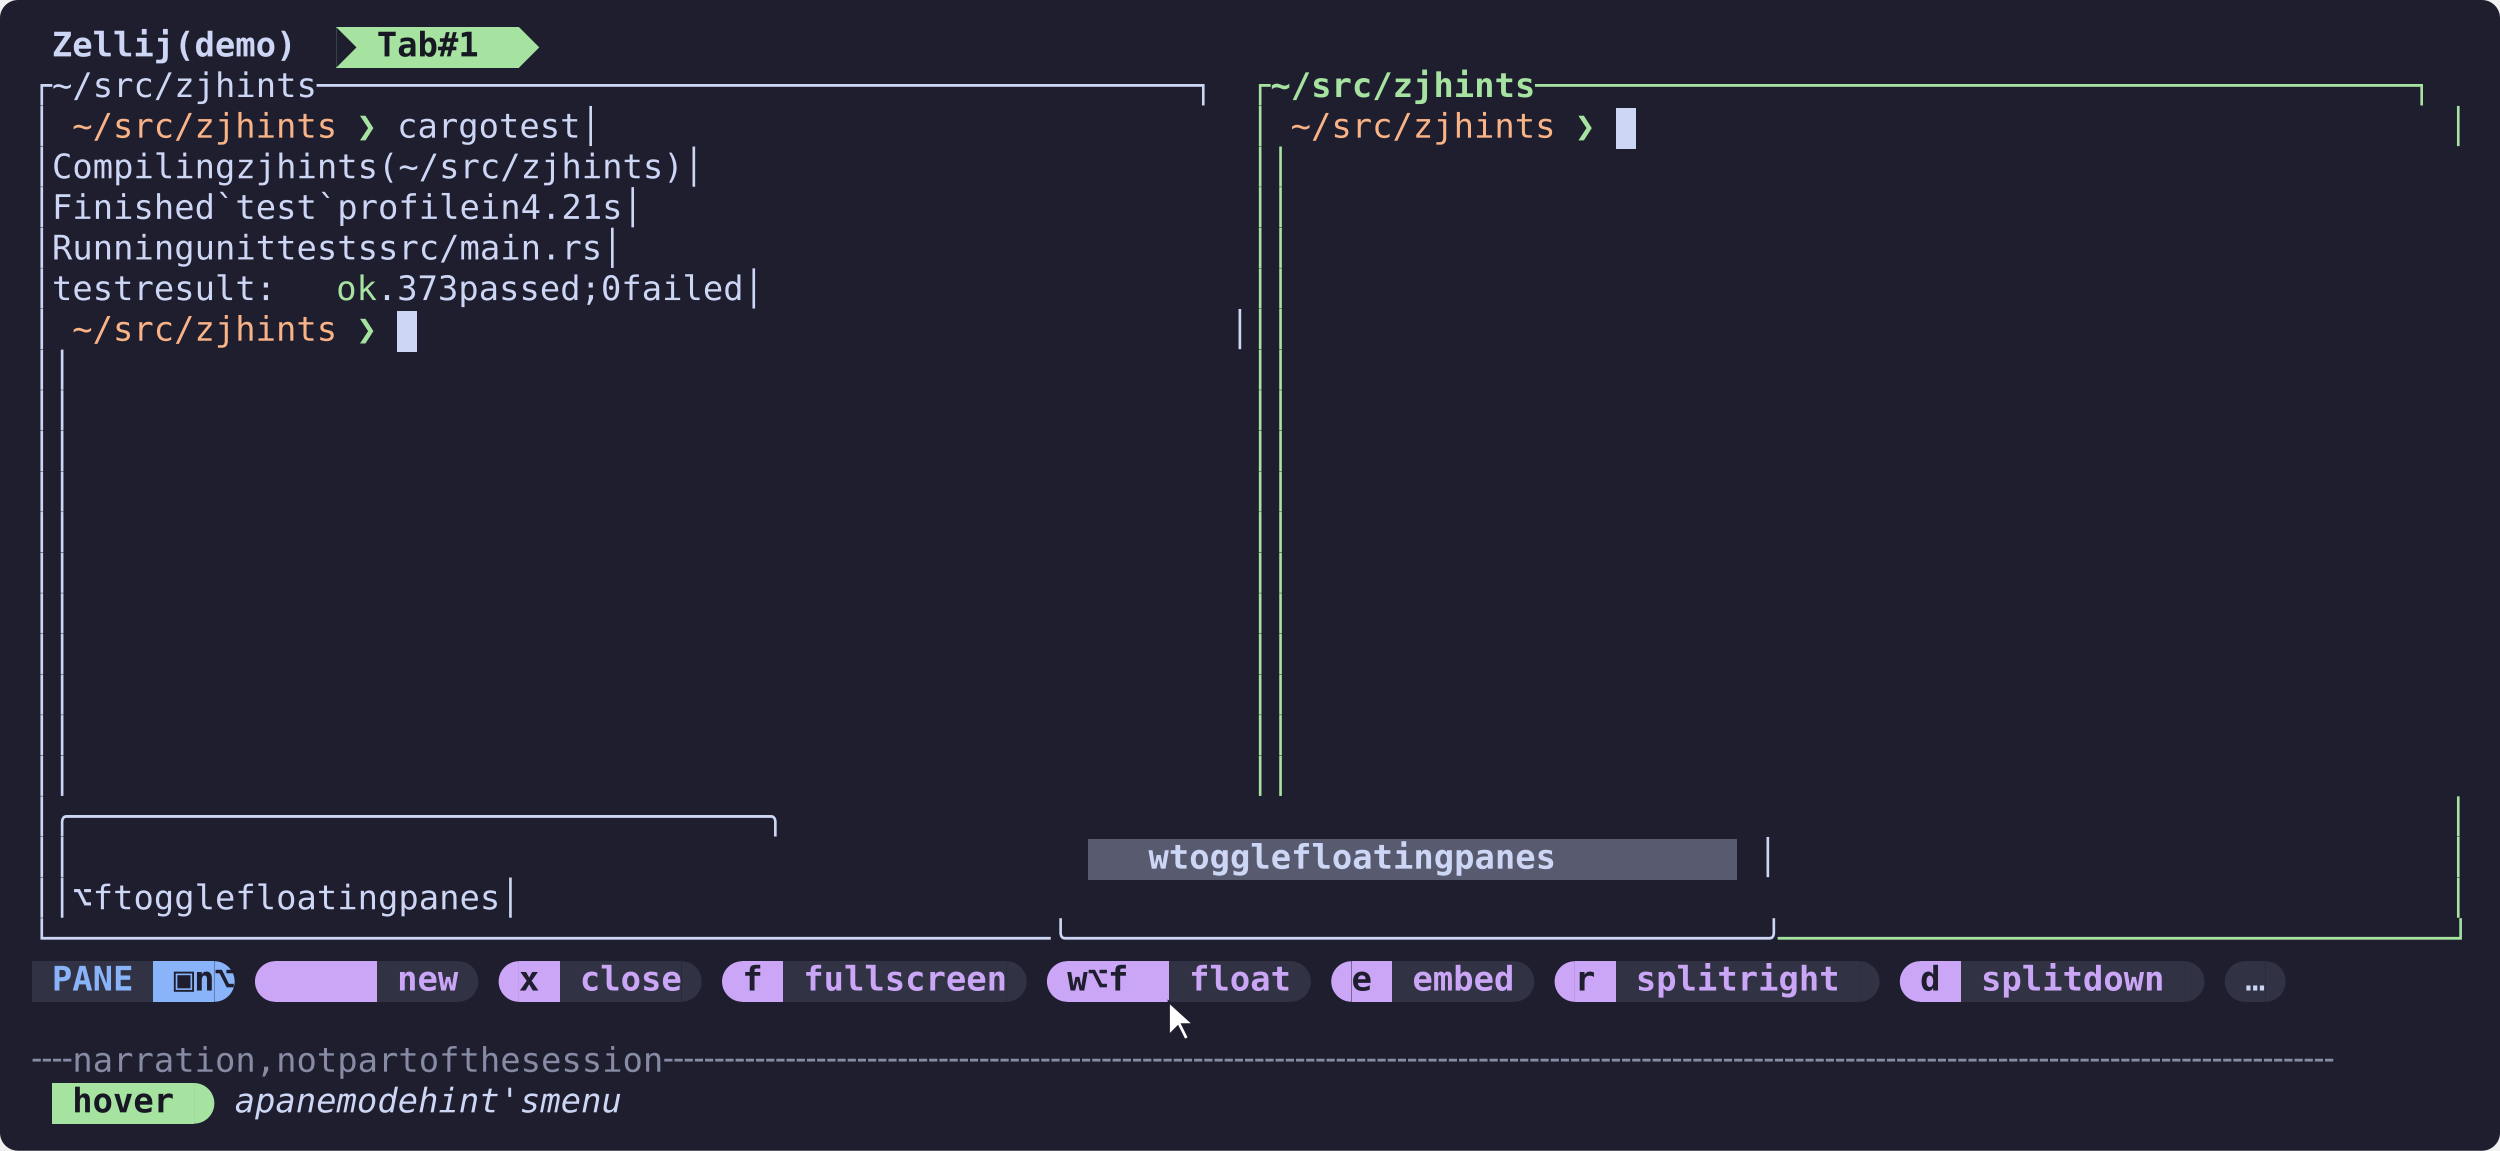
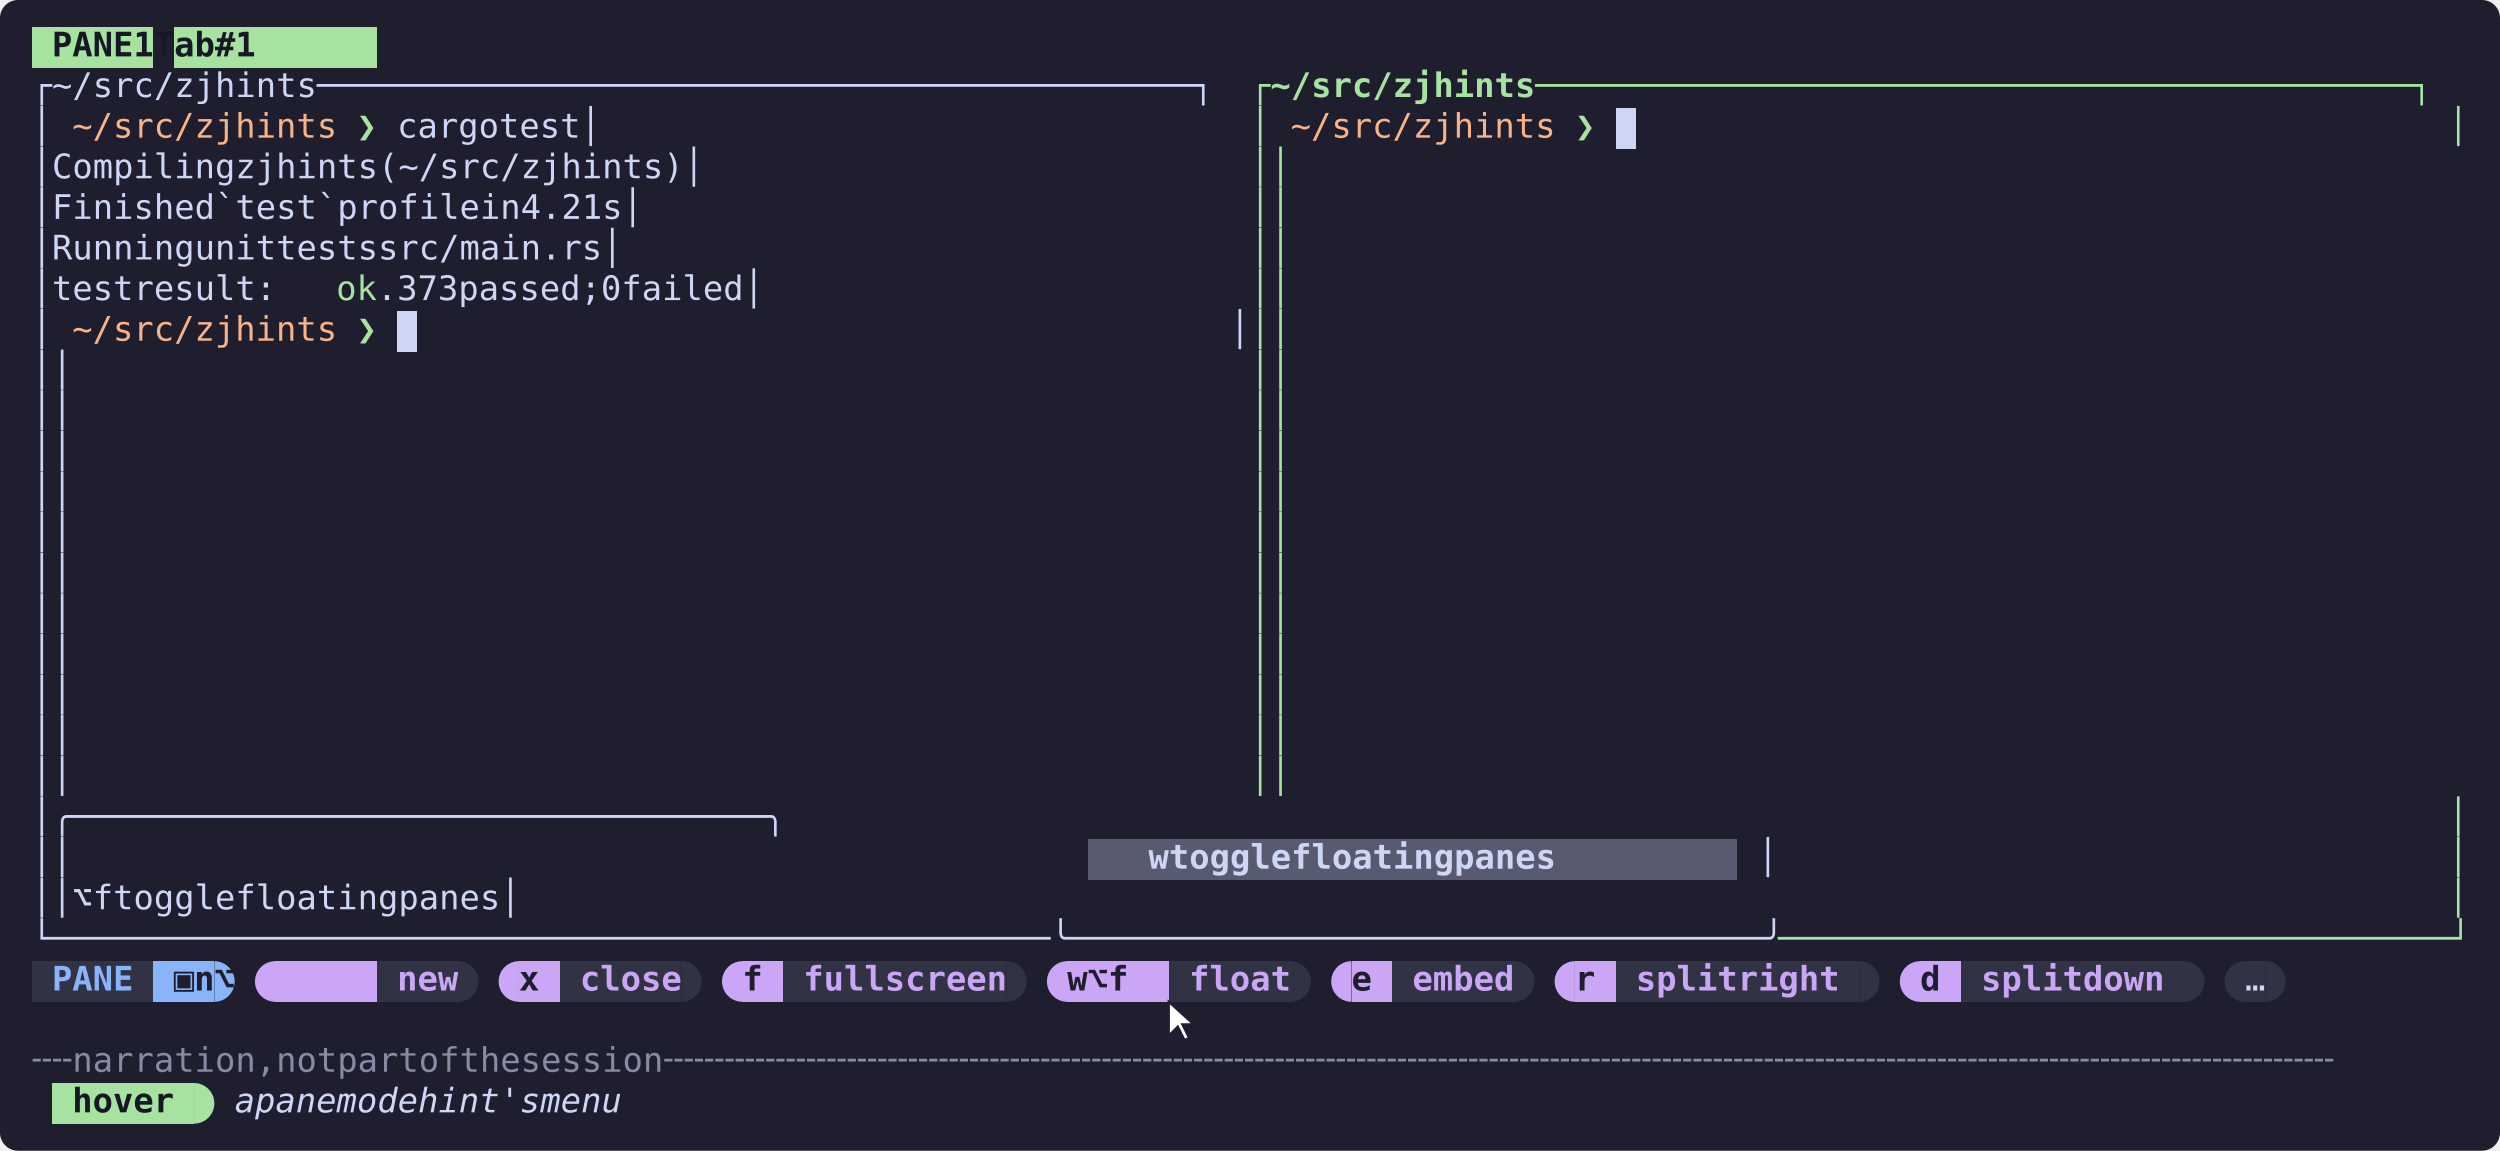
<svg xmlns="http://www.w3.org/2000/svg" width="1108" height="510" viewBox="0 0 1108 510" role="img">
  <rect width="1108" height="510" rx="8" fill="#1e1e2e" />
  <g transform="translate(14 12)">
    <style>
- @keyframes f0{0.000%{visibility:visible}}
- .f0{animation:f0 20800ms step-end infinite}
- @keyframes f1{0.000%{visibility:visible}73.076%{visibility:hidden}90.384%{visibility:visible}}
+ @keyframes f0{0.000%{visibility:visible}32.692%{visibility:hidden}90.384%{visibility:visible}}
+ .f0{visibility:hidden;animation:f0 20800ms step-end infinite}
+ @keyframes f1{0.000%{visibility:hidden}32.692%{visibility:visible}90.384%{visibility:hidden}}
.f1{animation:f1 20800ms step-end infinite}
- @keyframes f2{0.000%{visibility:hidden}73.076%{visibility:visible}90.384%{visibility:hidden}}
- .f2{visibility:hidden;animation:f2 20800ms step-end infinite}
- @keyframes f3{0.000%{visibility:visible}15.384%{visibility:hidden}32.692%{visibility:visible}73.076%{visibility:hidden}90.384%{visibility:visible}}
+ @keyframes f2{0.000%{visibility:visible}}
+ .f2{animation:f2 20800ms step-end infinite}
+ @keyframes f3{0.000%{visibility:visible}73.076%{visibility:hidden}90.384%{visibility:visible}}
.f3{animation:f3 20800ms step-end infinite}
- @keyframes f4{0.000%{visibility:hidden}15.384%{visibility:visible}32.692%{visibility:hidden}}
+ @keyframes f4{0.000%{visibility:hidden}73.076%{visibility:visible}90.384%{visibility:hidden}}
.f4{visibility:hidden;animation:f4 20800ms step-end infinite}
- @keyframes f5{0.000%{visibility:visible}15.384%{visibility:hidden}32.692%{visibility:visible}50.000%{visibility:hidden}67.307%{visibility:visible}73.076%{visibility:hidden}90.384%{visibility:visible}}
- .f5{visibility:hidden;animation:f5 20800ms step-end infinite}
- @keyframes f6{0.000%{visibility:hidden}50.000%{visibility:visible}67.307%{visibility:hidden}}
- .f6{animation:f6 20800ms step-end infinite}
- @keyframes f7{0.000%{visibility:visible}32.692%{visibility:hidden}90.384%{visibility:visible}}
+ @keyframes f5{0.000%{visibility:visible}15.384%{visibility:hidden}32.692%{visibility:visible}73.076%{visibility:hidden}90.384%{visibility:visible}}
+ .f5{animation:f5 20800ms step-end infinite}
+ @keyframes f6{0.000%{visibility:hidden}15.384%{visibility:visible}32.692%{visibility:hidden}}
+ .f6{visibility:hidden;animation:f6 20800ms step-end infinite}
+ @keyframes f7{0.000%{visibility:visible}15.384%{visibility:hidden}32.692%{visibility:visible}50.000%{visibility:hidden}67.307%{visibility:visible}73.076%{visibility:hidden}90.384%{visibility:visible}}
.f7{visibility:hidden;animation:f7 20800ms step-end infinite}
- @keyframes f8{0.000%{visibility:hidden}32.692%{visibility:visible}90.384%{visibility:hidden}}
+ @keyframes f8{0.000%{visibility:hidden}50.000%{visibility:visible}67.307%{visibility:hidden}}
.f8{animation:f8 20800ms step-end infinite}
@keyframes f9{0.000%{visibility:visible}9.615%{visibility:hidden}}
.f9{visibility:hidden;animation:f9 20800ms step-end infinite}
@keyframes f10{0.000%{visibility:hidden}9.615%{visibility:visible}10.576%{visibility:hidden}}
.f10{visibility:hidden;animation:f10 20800ms step-end infinite}
@keyframes f11{0.000%{visibility:hidden}10.576%{visibility:visible}11.538%{visibility:hidden}}
.f11{visibility:hidden;animation:f11 20800ms step-end infinite}
@keyframes f12{0.000%{visibility:hidden}11.538%{visibility:visible}12.500%{visibility:hidden}}
.f12{visibility:hidden;animation:f12 20800ms step-end infinite}
@keyframes f13{0.000%{visibility:hidden}12.500%{visibility:visible}44.230%{visibility:hidden}}
.f13{visibility:hidden;animation:f13 20800ms step-end infinite}
@keyframes f14{0.000%{visibility:hidden}44.230%{visibility:visible}45.192%{visibility:hidden}}
.f14{visibility:hidden;animation:f14 20800ms step-end infinite}
@keyframes f15{0.000%{visibility:hidden}45.192%{visibility:visible}46.153%{visibility:hidden}}
.f15{visibility:hidden;animation:f15 20800ms step-end infinite}
@keyframes f16{0.000%{visibility:hidden}46.153%{visibility:visible}47.115%{visibility:hidden}67.307%{visibility:visible}68.269%{visibility:hidden}}
.f16{visibility:hidden;animation:f16 20800ms step-end infinite}
@keyframes f17{0.000%{visibility:hidden}47.115%{visibility:visible}67.307%{visibility:hidden}}
.f17{animation:f17 20800ms step-end infinite}
@keyframes f18{0.000%{visibility:hidden}68.269%{visibility:visible}69.230%{visibility:hidden}}
.f18{visibility:hidden;animation:f18 20800ms step-end infinite}
@keyframes f19{0.000%{visibility:hidden}69.230%{visibility:visible}70.192%{visibility:hidden}}
.f19{visibility:hidden;animation:f19 20800ms step-end infinite}
@keyframes f20{0.000%{visibility:hidden}70.192%{visibility:visible}90.384%{visibility:hidden}}
.f20{visibility:hidden;animation:f20 20800ms step-end infinite}
@keyframes f21{0.000%{visibility:hidden}9.615%{visibility:visible}15.384%{visibility:hidden}}
.f21{visibility:hidden;animation:f21 20800ms step-end infinite}
@keyframes f22{0.000%{visibility:hidden}32.692%{visibility:visible}44.230%{visibility:hidden}}
.f22{visibility:hidden;animation:f22 20800ms step-end infinite}
@keyframes f23{0.000%{visibility:hidden}44.230%{visibility:visible}50.000%{visibility:hidden}}
.f23{visibility:hidden;animation:f23 20800ms step-end infinite}
@keyframes f24{0.000%{visibility:hidden}67.307%{visibility:visible}73.076%{visibility:hidden}}
.f24{visibility:hidden;animation:f24 20800ms step-end infinite}
@keyframes f25{0.000%{visibility:hidden}90.384%{visibility:visible}}
.f25{visibility:hidden;animation:f25 20800ms step-end infinite}
@media (prefers-reduced-motion:reduce){g[class]{animation:none}}
</style>
    <g shape-rendering="crispEdges">
      <g class="f0">
-         <rect x="135" y="0" width="81" height="18" fill="#a6e3a1" />
+         <rect x="0" y="0" width="72" height="18" fill="#a6e3a1" />
+         <rect x="81" y="0" width="90" height="18" fill="#a6e3a1" />
+       </g>
+       <g class="f1">
+         <rect x="0" y="0" width="54" height="18" fill="#a6e3a1" />
+         <rect x="63" y="0" width="90" height="18" fill="#a6e3a1" />
+       </g>
+       <g class="f2">
+         <rect x="702" y="36" width="9" height="18" fill="#cdd6f4" />
+       </g>
+       <g class="f2">
+         <rect x="162" y="126" width="9" height="18" fill="#cdd6f4" />
+       </g>
+       <g class="f4">
+         <rect x="702" y="180" width="360" height="18" fill="#585b70" />
+       </g>
+       <g class="f6">
+         <rect x="747" y="324" width="315" height="18" fill="#585b70" />
+       </g>
+       <g class="f8">
+         <rect x="468" y="360" width="288" height="18" fill="#585b70" />
      </g>
      <g class="f0">
-         <rect x="702" y="36" width="9" height="18" fill="#cdd6f4" />
-       </g>
-       <g class="f0">
-         <rect x="162" y="126" width="9" height="18" fill="#cdd6f4" />
-       </g>
-       <g class="f2">
-         <rect x="702" y="180" width="360" height="18" fill="#585b70" />
-       </g>
-       <g class="f4">
-         <rect x="747" y="324" width="315" height="18" fill="#585b70" />
-       </g>
-       <g class="f6">
-         <rect x="468" y="360" width="288" height="18" fill="#585b70" />
-       </g>
-       <g class="f7">
        <rect x="0" y="414" width="72" height="18" fill="#313244" />
        <rect x="72" y="414" width="27" height="18" fill="#a6e3a1" />
        <rect x="126" y="414" width="27" height="18" fill="#cba6f7" />
        <rect x="153" y="414" width="45" height="18" fill="#313244" />
        <rect x="225" y="414" width="27" height="18" fill="#cba6f7" />
        <rect x="252" y="414" width="36" height="18" fill="#313244" />
        <rect x="315" y="414" width="27" height="18" fill="#cba6f7" />
        <rect x="342" y="414" width="63" height="18" fill="#313244" />
        <rect x="432" y="414" width="27" height="18" fill="#cba6f7" />
        <rect x="459" y="414" width="45" height="18" fill="#313244" />
        <rect x="531" y="414" width="27" height="18" fill="#cba6f7" />
        <rect x="558" y="414" width="63" height="18" fill="#313244" />
        <rect x="648" y="414" width="27" height="18" fill="#cba6f7" />
        <rect x="675" y="414" width="72" height="18" fill="#313244" />
        <rect x="774" y="414" width="27" height="18" fill="#cba6f7" />
        <rect x="801" y="414" width="45" height="18" fill="#313244" />
        <rect x="873" y="414" width="90" height="18" fill="#cba6f7" />
        <rect x="963" y="414" width="54" height="18" fill="#313244" />
        <rect x="1044" y="414" width="9" height="18" fill="#313244" />
      </g>
-       <g class="f8">
+       <g class="f1">
        <rect x="0" y="414" width="54" height="18" fill="#313244" />
        <rect x="54" y="414" width="27" height="18" fill="#89b4fa" />
        <rect x="108" y="414" width="45" height="18" fill="#cba6f7" />
        <rect x="153" y="414" width="36" height="18" fill="#313244" />
        <rect x="216" y="414" width="18" height="18" fill="#cba6f7" />
        <rect x="234" y="414" width="54" height="18" fill="#313244" />
        <rect x="315" y="414" width="18" height="18" fill="#cba6f7" />
        <rect x="333" y="414" width="99" height="18" fill="#313244" />
        <rect x="459" y="414" width="45" height="18" fill="#cba6f7" />
        <rect x="504" y="414" width="54" height="18" fill="#313244" />
        <rect x="585" y="414" width="18" height="18" fill="#cba6f7" />
        <rect x="603" y="414" width="54" height="18" fill="#313244" />
        <rect x="684" y="414" width="18" height="18" fill="#cba6f7" />
        <rect x="702" y="414" width="108" height="18" fill="#313244" />
        <rect x="837" y="414" width="18" height="18" fill="#cba6f7" />
        <rect x="855" y="414" width="99" height="18" fill="#313244" />
        <rect x="981" y="414" width="9" height="18" fill="#313244" />
      </g>
-       <g class="f4">
+       <g class="f6">
        <rect x="9" y="468" width="63" height="18" fill="#a6e3a1" />
      </g>
      <g class="f22">
        <rect x="9" y="468" width="72" height="18" fill="#a6e3a1" />
      </g>
-       <g class="f6">
+       <g class="f8">
        <rect x="9" y="468" width="63" height="18" fill="#a6e3a1" />
      </g>
-       <g class="f2">
+       <g class="f4">
        <rect x="9" y="468" width="63" height="18" fill="#a6e3a1" />
      </g>
      <g class="f25">
        <rect x="9" y="468" width="45" height="18" fill="#a6e3a1" />
      </g>
    </g>
    <g font-family="ui-monospace, SFMono-Regular, Menlo, Consolas, 'DejaVu Sans Mono', monospace" font-size="15" xml:space="preserve">
      <g class="f0">
-         <path d="M135 0L144 9L135 18Z" fill="#1e1e2e" />
-         <path d="M216 0L225 9L216 18Z" fill="#a6e3a1" />
        <text y="13">
-           <tspan x="9 18 27 36 45 54 72 81 90 99 108 117" fill="#cdd6f4" font-weight="bold">Zellij(demo)</tspan>
-           <tspan x="153 162 171 189 198" fill="#181825" font-weight="bold">Tab#1</tspan>
-         </text>
-       </g>
-       <g class="f0">
+           <tspan x="9 18 27 36 45 54 90 108 117 126 144 153" fill="#181825" font-weight="bold">NORMAL1Tab#1</tspan>
+         </text>
+       </g>
+       <g class="f1">
+         <text y="13">
+           <tspan x="9 18 27 36 72 90 99 108 126 135" fill="#181825" font-weight="bold">PANE1Tab#1</tspan>
+         </text>
+       </g>
+       <g class="f2">
        <text y="31">
          <tspan x="0 18 27 36 45 54 63 72 81 90 99 108 117 126 144 153 162 171 180 189 198 207 216 225 234 243 252 261 270 279 288 297 306 315 324 333 342 351 360 369 378 387 396 405 414 423 432 441 450 459 468 477 486 495 504 513 522 531" fill="#cdd6f4">┌~/src/zjhints───────────────────────────────────────────┐</tspan>
          <tspan x="540 558 567 576 585 594 603 612 621 630 639 648 657 666 684 693 702 711 720 729 738 747 756 765 774 783 792 801 810 819 828 837 846 855 864 873 882 891 900 909 918 927 936 945 954 963 972 981 990 999 1008 1017 1026 1035 1044 1053 1062 1071" fill="#a6e3a1" font-weight="bold">┌~/src/zjhints───────────────────────────────────────────┐</tspan>
        </text>
      </g>
-       <g class="f0">
+       <g class="f2">
        <text y="49">
          <tspan x="0" fill="#cdd6f4">│</tspan>
          <tspan x="18 27 36 45 54 63 72 81 90 99 108 117 126" fill="#fab387">~/src/zjhints</tspan>
          <tspan x="144" fill="#a6e3a1">❯</tspan>
          <tspan x="162 171 180 189 198 216 225 234 243 531" fill="#cdd6f4">cargotest│</tspan>
          <tspan x="540" fill="#a6e3a1" font-weight="bold">│</tspan>
          <tspan x="558 567 576 585 594 603 612 621 630 639 648 657 666" fill="#fab387">~/src/zjhints</tspan>
          <tspan x="684" fill="#a6e3a1">❯</tspan>
          <tspan x="1071" fill="#a6e3a1" font-weight="bold">│</tspan>
        </text>
      </g>
-       <g class="f0">
+       <g class="f2">
        <text y="67">
          <tspan x="0 45 54 63 72 81 90 99 108 117 135 144 153 162 171 180 189 207 216 225 234 243 252 261 270 279 288 297 306 315 324 333 531" fill="#cdd6f4">│Compilingzjhints(~/src/zjhints)│</tspan>
          <tspan x="540 1071" fill="#a6e3a1" font-weight="bold">││</tspan>
        </text>
      </g>
-       <g class="f0">
+       <g class="f2">
        <text y="85">
          <tspan x="0 54 63 72 81 90 99 108 117 135 144 153 162 171 180 198 207 216 225 234 243 252 270 279 297 306 315 324 333 531" fill="#cdd6f4">│Finished`test`profilein4.21s│</tspan>
          <tspan x="540 1071" fill="#a6e3a1" font-weight="bold">││</tspan>
        </text>
      </g>
-       <g class="f0">
+       <g class="f2">
        <text y="103">
          <tspan x="0 63 72 81 90 99 108 117 135 144 153 162 171 180 189 198 207 225 234 243 252 261 270 279 288 297 306 315 531" fill="#cdd6f4">│Runningunittestssrc/main.rs│</tspan>
          <tspan x="540 1071" fill="#a6e3a1" font-weight="bold">││</tspan>
        </text>
      </g>
-       <g class="f0">
+       <g class="f2">
        <text y="121">
          <tspan x="0 18 27 36 45 63 72 81 90 99 108 117" fill="#cdd6f4">│testresult:</tspan>
          <tspan x="135 144" fill="#a6e3a1">ok</tspan>
          <tspan x="153 171 180 189 207 216 225 234 243 252 261 279 297 306 315 324 333 342 531" fill="#cdd6f4">.373passed;0failed│</tspan>
          <tspan x="540 1071" fill="#a6e3a1" font-weight="bold">││</tspan>
        </text>
      </g>
-       <g class="f0">
+       <g class="f2">
        <text y="139">
          <tspan x="0" fill="#cdd6f4">│</tspan>
          <tspan x="18 27 36 45 54 63 72 81 90 99 108 117 126" fill="#fab387">~/src/zjhints</tspan>
          <tspan x="144" fill="#a6e3a1">❯</tspan>
          <tspan x="531" fill="#cdd6f4">│</tspan>
          <tspan x="540 1071" fill="#a6e3a1" font-weight="bold">││</tspan>
        </text>
      </g>
-       <g class="f0">
+       <g class="f2">
        <text y="157">
          <tspan x="0 531" fill="#cdd6f4">││</tspan>
          <tspan x="540 1071" fill="#a6e3a1" font-weight="bold">││</tspan>
        </text>
      </g>
-       <g class="f1">
+       <g class="f3">
        <text y="175">
          <tspan x="0 531" fill="#cdd6f4">││</tspan>
          <tspan x="540 1071" fill="#a6e3a1" font-weight="bold">││</tspan>
        </text>
      </g>
-       <g class="f2">
+       <g class="f4">
        <text y="175">
          <tspan x="0 531" fill="#cdd6f4">││</tspan>
          <tspan x="540" fill="#a6e3a1" font-weight="bold">│</tspan>
          <tspan x="684 693 702 711 720 729 738 747 756 765 774 783 792 801 810 819 828 837 846 855 864 873 882 891 900 909 918 927 936 945 954 963 972 981 990 999 1008 1017 1026 1035 1044 1053 1062 1071" fill="#cdd6f4">╭──────────────────────────────────────────╮</tspan>
        </text>
      </g>
-       <g class="f1">
+       <g class="f3">
        <text y="193">
          <tspan x="0 531" fill="#cdd6f4">││</tspan>
          <tspan x="540 1071" fill="#a6e3a1" font-weight="bold">││</tspan>
        </text>
      </g>
-       <g class="f2">
+       <g class="f4">
        <text y="193">
          <tspan x="0 531" fill="#cdd6f4">││</tspan>
          <tspan x="540" fill="#a6e3a1" font-weight="bold">│</tspan>
          <tspan x="684" fill="#cdd6f4">│</tspan>
          <tspan x="729 756 765 774 783 792 801" fill="#cdd6f4" font-weight="bold">crename</tspan>
          <tspan x="1071" fill="#cdd6f4">│</tspan>
        </text>
      </g>
-       <g class="f1">
+       <g class="f3">
        <text y="211">
          <tspan x="0 531" fill="#cdd6f4">││</tspan>
          <tspan x="540 1071" fill="#a6e3a1" font-weight="bold">││</tspan>
        </text>
      </g>
-       <g class="f2">
+       <g class="f4">
        <text y="211">
          <tspan x="0 531" fill="#cdd6f4">││</tspan>
          <tspan x="540" fill="#a6e3a1" font-weight="bold">│</tspan>
          <tspan x="684 729 738 747 756 765 774 783 792 810 819 828 837 846 873 882 891 900 909 1071" fill="#cdd6f4">│h←j↓k↑l→⌥j↓k↑focus│</tspan>
        </text>
      </g>
-       <g class="f1">
+       <g class="f3">
        <text y="229">
          <tspan x="0 531" fill="#cdd6f4">││</tspan>
          <tspan x="540 1071" fill="#a6e3a1" font-weight="bold">││</tspan>
        </text>
      </g>
-       <g class="f2">
+       <g class="f4">
        <text y="229">
          <tspan x="0 531" fill="#cdd6f4">││</tspan>
          <tspan x="540" fill="#a6e3a1" font-weight="bold">│</tspan>
          <tspan x="684 729 738 756 765 792 801 810 819 828 837 1071" fill="#cdd6f4">│⎋⏎^pnormal│</tspan>
        </text>
      </g>
-       <g class="f1">
+       <g class="f3">
        <text y="247">
          <tspan x="0 531" fill="#cdd6f4">││</tspan>
          <tspan x="540 1071" fill="#a6e3a1" font-weight="bold">││</tspan>
        </text>
      </g>
-       <g class="f2">
+       <g class="f4">
        <text y="247">
          <tspan x="0 531" fill="#cdd6f4">││</tspan>
          <tspan x="540" fill="#a6e3a1" font-weight="bold">│</tspan>
          <tspan x="684 729 756 765 774 783 792 810 819 828 837 855 864 873 882 1071" fill="#cdd6f4">│;focuslastpane│</tspan>
        </text>
      </g>
-       <g class="f1">
+       <g class="f3">
        <text y="265">
          <tspan x="0 531" fill="#cdd6f4">││</tspan>
          <tspan x="540 1071" fill="#a6e3a1" font-weight="bold">││</tspan>
        </text>
      </g>
-       <g class="f2">
+       <g class="f4">
        <text y="265">
          <tspan x="0 531" fill="#cdd6f4">││</tspan>
          <tspan x="540" fill="#a6e3a1" font-weight="bold">│</tspan>
          <tspan x="684 729 756 765 774 783 792 801 810 819 1071" fill="#cdd6f4">│afloating│</tspan>
        </text>
      </g>
-       <g class="f1">
+       <g class="f3">
        <text y="283">
          <tspan x="0 531" fill="#cdd6f4">││</tspan>
          <tspan x="540 1071" fill="#a6e3a1" font-weight="bold">││</tspan>
        </text>
      </g>
-       <g class="f2">
+       <g class="f4">
        <text y="283">
          <tspan x="0 531" fill="#cdd6f4">││</tspan>
          <tspan x="540" fill="#a6e3a1" font-weight="bold">│</tspan>
          <tspan x="684 729 738 765 774 783 792 801 810 828 837 846 855 864 882 891 909 918 936 945 954 963 972 981 990 999 1008 1017 1071" fill="#cdd6f4">│⇧ftogglefocusnouifullscreen│</tspan>
        </text>
      </g>
-       <g class="f1">
+       <g class="f3">
        <text y="301">
          <tspan x="0 531" fill="#cdd6f4">││</tspan>
          <tspan x="540 1071" fill="#a6e3a1" font-weight="bold">││</tspan>
        </text>
      </g>
-       <g class="f2">
+       <g class="f4">
        <text y="301">
          <tspan x="0 531" fill="#cdd6f4">││</tspan>
          <tspan x="540" fill="#a6e3a1" font-weight="bold">│</tspan>
          <tspan x="684 729 756 765 774 783 792 801 819 828 837 846 864 873 882 891 900 909 1071" fill="#cdd6f4">│gignorepaneoutput│</tspan>
        </text>
      </g>
-       <g class="f3">
+       <g class="f5">
        <text y="319">
          <tspan x="0 531" fill="#cdd6f4">││</tspan>
          <tspan x="540 1071" fill="#a6e3a1" font-weight="bold">││</tspan>
        </text>
      </g>
-       <g class="f4">
+       <g class="f6">
        <text y="319">
          <tspan x="0 531" fill="#cdd6f4">││</tspan>
          <tspan x="540" fill="#a6e3a1" font-weight="bold">│</tspan>
          <tspan x="729 738 747 756 765 774 783 792 801 810 819 828 837 846 855 864 873 882 891 900 909 918 927 936 945 954 963 972 981 990 999 1008 1017 1026 1035 1044 1053 1062 1071" fill="#cdd6f4">╭─────────────────────────────────────╮</tspan>
        </text>
      </g>
-       <g class="f2">
+       <g class="f4">
        <text y="319">
          <tspan x="0 531" fill="#cdd6f4">││</tspan>
          <tspan x="540" fill="#a6e3a1" font-weight="bold">│</tspan>
          <tspan x="684 729 756 765 774 1071" fill="#cdd6f4">│ipin│</tspan>
        </text>
      </g>
-       <g class="f3">
+       <g class="f5">
        <text y="337">
          <tspan x="0 531" fill="#cdd6f4">││</tspan>
          <tspan x="540 1071" fill="#a6e3a1" font-weight="bold">││</tspan>
        </text>
      </g>
-       <g class="f4">
+       <g class="f6">
        <text y="337">
          <tspan x="0 531" fill="#cdd6f4">││</tspan>
          <tspan x="540" fill="#a6e3a1" font-weight="bold">│</tspan>
          <tspan x="729" fill="#cdd6f4">│</tspan>
          <tspan x="774 783 792 819 828 837 846 864 873 882 891 900 918 927 945 954 963 981 990 999 1008" fill="#cdd6f4" font-weight="bold">⌥h←movefocusortableft</tspan>
          <tspan x="1071" fill="#cdd6f4">│</tspan>
        </text>
      </g>
-       <g class="f2">
+       <g class="f4">
        <text y="337">
          <tspan x="0 531" fill="#cdd6f4">││</tspan>
          <tspan x="540" fill="#a6e3a1" font-weight="bold">│</tspan>
          <tspan x="684 729 756 765 774 783 792 801 819 828 837 846 855 1071" fill="#cdd6f4">│ptogglefocus│</tspan>
        </text>
      </g>
-       <g class="f5">
+       <g class="f7">
        <text y="355">
          <tspan x="0 531" fill="#cdd6f4">││</tspan>
          <tspan x="540 1071" fill="#a6e3a1" font-weight="bold">││</tspan>
        </text>
      </g>
-       <g class="f4">
+       <g class="f6">
        <text y="355">
          <tspan x="0 531" fill="#cdd6f4">││</tspan>
          <tspan x="540" fill="#a6e3a1" font-weight="bold">│</tspan>
          <tspan x="729 774 783 792 819 828 837 846 864 873 882 891 900 918 927 936 945 1071" fill="#cdd6f4">│⌥j↓movefocusdown│</tspan>
        </text>
      </g>
-       <g class="f6">
+       <g class="f8">
        <text y="355">
          <tspan x="0 450 459 468 477 486 495 504 513 522 531 540 549 558 567 576 585 594 603 612 621 630 639 648 657 666 675 684 693 702 711 720 729 738 747 756 765" fill="#cdd6f4">│╭──────────────────────────────────╮</tspan>
          <tspan x="1071" fill="#a6e3a1" font-weight="bold">│</tspan>
        </text>
      </g>
-       <g class="f2">
+       <g class="f4">
        <text y="355">
          <tspan x="0 531" fill="#cdd6f4">││</tspan>
          <tspan x="540" fill="#a6e3a1" font-weight="bold">│</tspan>
          <tspan x="684 729 756 765 774 783 792 801 810 1071" fill="#cdd6f4">│sstacked│</tspan>
        </text>
      </g>
-       <g class="f5">
+       <g class="f7">
        <text y="373">
          <tspan x="0 531" fill="#cdd6f4">││</tspan>
          <tspan x="540 1071" fill="#a6e3a1" font-weight="bold">││</tspan>
        </text>
      </g>
-       <g class="f4">
+       <g class="f6">
        <text y="373">
          <tspan x="0 531" fill="#cdd6f4">││</tspan>
          <tspan x="540" fill="#a6e3a1" font-weight="bold">│</tspan>
          <tspan x="729 774 783 792 819 828 837 846 864 873 882 891 900 918 927 1071" fill="#cdd6f4">│⌥k↑movefocusup│</tspan>
        </text>
      </g>
-       <g class="f6">
+       <g class="f8">
        <text y="373">
          <tspan x="0 450" fill="#cdd6f4">││</tspan>
          <tspan x="495 522 531 540 549 558 567 585 594 603 612 621 630 639 648 666 675 684 693 702" fill="#cdd6f4" font-weight="bold">wtogglefloatingpanes</tspan>
          <tspan x="765" fill="#cdd6f4">│</tspan>
          <tspan x="1071" fill="#a6e3a1" font-weight="bold">│</tspan>
        </text>
      </g>
-       <g class="f2">
+       <g class="f4">
        <text y="373">
          <tspan x="0 531" fill="#cdd6f4">││</tspan>
          <tspan x="540" fill="#a6e3a1" font-weight="bold">│</tspan>
          <tspan x="684 729 756 765 774 783 801 810 819 828 1071" fill="#cdd6f4">│umutepane│</tspan>
        </text>
      </g>
-       <g class="f5">
+       <g class="f7">
        <text y="391">
          <tspan x="0 531" fill="#cdd6f4">││</tspan>
          <tspan x="540 1071" fill="#a6e3a1" font-weight="bold">││</tspan>
        </text>
      </g>
-       <g class="f4">
+       <g class="f6">
        <text y="391">
          <tspan x="0 531" fill="#cdd6f4">││</tspan>
          <tspan x="540" fill="#a6e3a1" font-weight="bold">│</tspan>
          <tspan x="729 774 783 792 819 828 837 846 864 873 882 891 900 918 927 945 954 963 981 990 999 1008 1017 1071" fill="#cdd6f4">│⌥l→movefocusortabright│</tspan>
        </text>
      </g>
-       <g class="f6">
+       <g class="f8">
        <text y="391">
          <tspan x="0 450 495 504 531 540 549 558 567 576 594 603 612 621 630 639 648 657 675 684 693 702 711 765" fill="#cdd6f4">││⌥ftogglefloatingpanes│</tspan>
          <tspan x="1071" fill="#a6e3a1" font-weight="bold">│</tspan>
        </text>
      </g>
-       <g class="f2">
+       <g class="f4">
        <text y="391">
          <tspan x="0 531" fill="#cdd6f4">││</tspan>
          <tspan x="540" fill="#a6e3a1" font-weight="bold">│</tspan>
          <tspan x="684 729 756 765 774 783 792 810 819 828 837 1071" fill="#cdd6f4">│vwatchpane│</tspan>
        </text>
      </g>
-       <g class="f5">
+       <g class="f7">
        <text y="409">
          <tspan x="0 9 18 27 36 45 54 63 72 81 90 99 108 117 126 135 144 153 162 171 180 189 198 207 216 225 234 243 252 261 270 279 288 297 306 315 324 333 342 351 360 369 378 387 396 405 414 423 432 441 450 459 468 477 486 495 504 513 522 531" fill="#cdd6f4">└──────────────────────────────────────────────────────────┘</tspan>
          <tspan x="540 549 558 567 576 585 594 603 612 621 630 639 648 657 666 675 684 693 702 711 720 729 738 747 756 765 774 783 792 801 810 819 828 837 846 855 864 873 882 891 900 909 918 927 936 945 954 963 972 981 990 999 1008 1017 1026 1035 1044 1053 1062 1071" fill="#a6e3a1" font-weight="bold">└──────────────────────────────────────────────────────────┘</tspan>
        </text>
      </g>
-       <g class="f4">
+       <g class="f6">
        <text y="409">
          <tspan x="0 9 18 27 36 45 54 63 72 81 90 99 108 117 126 135 144 153 162 171 180 189 198 207 216 225 234 243 252 261 270 279 288 297 306 315 324 333 342 351 360 369 378 387 396 405 414 423 432 441 450 459 468 477 486 495 504 513 522 531" fill="#cdd6f4">└──────────────────────────────────────────────────────────┘</tspan>
          <tspan x="540 549 558 567 576 585 594 603 612 621 630 639 648 657 666 675 684 693 702 711 720" fill="#a6e3a1" font-weight="bold">└────────────────────</tspan>
          <tspan x="729 738 747 756 765 774 783 792 801 810 819 828 837 846 855 864 873 882 891 900 909 918 927 936 945 954 963 972 981 990 999 1008 1017 1026 1035 1044 1053 1062 1071" fill="#cdd6f4">╰─────────────────────────────────────╯</tspan>
        </text>
      </g>
-       <g class="f6">
+       <g class="f8">
        <text y="409">
          <tspan x="0 9 18 27 36 45 54 63 72 81 90 99 108 117 126 135 144 153 162 171 180 189 198 207 216 225 234 243 252 261 270 279 288 297 306 315 324 333 342 351 360 369 378 387 396 405 414 423 432 441 450 459 468 477 486 495 504 513 522 531 540 549 558 567 576 585 594 603 612 621 630 639 648 657 666 675 684 693 702 711 720 729 738 747 756 765" fill="#cdd6f4">└─────────────────────────────────────────────────╰──────────────────────────────────╯</tspan>
          <tspan x="774 783 792 801 810 819 828 837 846 855 864 873 882 891 900 909 918 927 936 945 954 963 972 981 990 999 1008 1017 1026 1035 1044 1053 1062 1071" fill="#a6e3a1" font-weight="bold">─────────────────────────────────┘</tspan>
        </text>
      </g>
-       <g class="f2">
+       <g class="f4">
        <text y="409">
          <tspan x="0 9 18 27 36 45 54 63 72 81 90 99 108 117 126 135 144 153 162 171 180 189 198 207 216 225 234 243 252 261 270 279 288 297 306 315 324 333 342 351 360 369 378 387 396 405 414 423 432 441 450 459 468 477 486 495 504 513 522 531" fill="#cdd6f4">└──────────────────────────────────────────────────────────┘</tspan>
          <tspan x="540 549 558 567 576 585 594 603 612 621 630 639 648 657 666 675" fill="#a6e3a1" font-weight="bold">└───────────────</tspan>
          <tspan x="684 693 702 711 720 729 738 747 756 765 774 783 792 801 810 819 828 837 846 855 864 873 882 891 900 909 918 927 936 945 954 963 972 981 990 999 1008 1017 1026 1035 1044 1053 1062 1071" fill="#cdd6f4">╰──────────────────────────────────────────╯</tspan>
        </text>
      </g>
-       <g class="f7">
+       <g class="f0">
        <path d="M99 414A9 9 0 0 1 99 432Z" fill="#a6e3a1" />
        <path d="M126 414A9 9 0 0 0 126 432Z" fill="#cba6f7" />
        <path d="M198 414A9 9 0 0 1 198 432Z" fill="#313244" />
        <path d="M225 414A9 9 0 0 0 225 432Z" fill="#cba6f7" />
        <path d="M288 414A9 9 0 0 1 288 432Z" fill="#313244" />
        <path d="M315 414A9 9 0 0 0 315 432Z" fill="#cba6f7" />
        <path d="M405 414A9 9 0 0 1 405 432Z" fill="#313244" />
        <path d="M432 414A9 9 0 0 0 432 432Z" fill="#cba6f7" />
        <path d="M504 414A9 9 0 0 1 504 432Z" fill="#313244" />
        <path d="M531 414A9 9 0 0 0 531 432Z" fill="#cba6f7" />
        <path d="M621 414A9 9 0 0 1 621 432Z" fill="#313244" />
        <path d="M648 414A9 9 0 0 0 648 432Z" fill="#cba6f7" />
        <path d="M747 414A9 9 0 0 1 747 432Z" fill="#313244" />
        <path d="M774 414A9 9 0 0 0 774 432Z" fill="#cba6f7" />
        <path d="M846 414A9 9 0 0 1 846 432Z" fill="#313244" />
        <path d="M873 414A9 9 0 0 0 873 432Z" fill="#cba6f7" />
        <path d="M1017 414A9 9 0 0 1 1017 432Z" fill="#313244" />
        <path d="M1044 414A9 9 0 0 0 1044 432Z" fill="#313244" />
        <path d="M1053 414A9 9 0 0 1 1053 432Z" fill="#313244" />
        <text y="427">
          <tspan x="9 18 27 36 45 54" fill="#a6e3a1" font-weight="bold">NORMAL</tspan>
          <tspan x="81 126 135" fill="#1e1e2e" font-weight="bold">⌨^p</tspan>
          <tspan x="162 171 180 189" fill="#cba6f7" font-weight="bold">pane</tspan>
          <tspan x="225 234" fill="#1e1e2e" font-weight="bold">^t</tspan>
          <tspan x="261 270 279" fill="#cba6f7" font-weight="bold">tab</tspan>
          <tspan x="315 324" fill="#1e1e2e" font-weight="bold">^n</tspan>
          <tspan x="351 360 369 378 387 396" fill="#cba6f7" font-weight="bold">resize</tspan>
          <tspan x="432 441" fill="#1e1e2e" font-weight="bold">^h</tspan>
          <tspan x="468 477 486 495" fill="#cba6f7" font-weight="bold">move</tspan>
          <tspan x="531 540" fill="#1e1e2e" font-weight="bold">^s</tspan>
          <tspan x="567 576 585 594 603 612" fill="#cba6f7" font-weight="bold">scroll</tspan>
          <tspan x="648 657" fill="#1e1e2e" font-weight="bold">^o</tspan>
          <tspan x="684 693 702 711 720 729 738" fill="#cba6f7" font-weight="bold">session</tspan>
          <tspan x="774 783" fill="#1e1e2e" font-weight="bold">^q</tspan>
          <tspan x="810 819 828 837" fill="#cba6f7" font-weight="bold">quit</tspan>
          <tspan x="873 882 891 900 909 918 927 936 945" fill="#1e1e2e" font-weight="bold">⌥hjkl←↓↑→</tspan>
          <tspan x="972 981 990 999 1008" fill="#cba6f7" font-weight="bold">focus</tspan>
          <tspan x="1044" fill="#cdd6f4">…</tspan>
        </text>
      </g>
-       <g class="f8">
+       <g class="f1">
        <path d="M81 414A9 9 0 0 1 81 432Z" fill="#89b4fa" />
        <path d="M108 414A9 9 0 0 0 108 432Z" fill="#cba6f7" />
        <path d="M189 414A9 9 0 0 1 189 432Z" fill="#313244" />
        <path d="M216 414A9 9 0 0 0 216 432Z" fill="#cba6f7" />
        <path d="M288 414A9 9 0 0 1 288 432Z" fill="#313244" />
        <path d="M315 414A9 9 0 0 0 315 432Z" fill="#cba6f7" />
        <path d="M432 414A9 9 0 0 1 432 432Z" fill="#313244" />
        <path d="M459 414A9 9 0 0 0 459 432Z" fill="#cba6f7" />
        <path d="M558 414A9 9 0 0 1 558 432Z" fill="#313244" />
        <path d="M585 414A9 9 0 0 0 585 432Z" fill="#cba6f7" />
        <path d="M657 414A9 9 0 0 1 657 432Z" fill="#313244" />
        <path d="M684 414A9 9 0 0 0 684 432Z" fill="#cba6f7" />
        <path d="M810 414A9 9 0 0 1 810 432Z" fill="#313244" />
        <path d="M837 414A9 9 0 0 0 837 432Z" fill="#cba6f7" />
        <path d="M954 414A9 9 0 0 1 954 432Z" fill="#313244" />
        <path d="M981 414A9 9 0 0 0 981 432Z" fill="#313244" />
        <path d="M990 414A9 9 0 0 1 990 432Z" fill="#313244" />
        <text y="427">
          <tspan x="9 18 27 36" fill="#89b4fa" font-weight="bold">PANE</tspan>
          <tspan x="63 108 126 135" fill="#1e1e2e" font-weight="bold">▣n⌥n</tspan>
          <tspan x="162 171 180" fill="#cba6f7" font-weight="bold">new</tspan>
          <tspan x="216" fill="#1e1e2e" font-weight="bold">x</tspan>
          <tspan x="243 252 261 270 279" fill="#cba6f7" font-weight="bold">close</tspan>
          <tspan x="315" fill="#1e1e2e" font-weight="bold">f</tspan>
          <tspan x="342 351 360 369 378 387 396 405 414 423" fill="#cba6f7" font-weight="bold">fullscreen</tspan>
          <tspan x="459 477 486" fill="#1e1e2e" font-weight="bold">w⌥f</tspan>
          <tspan x="513 522 531 540 549" fill="#cba6f7" font-weight="bold">float</tspan>
          <tspan x="585" fill="#1e1e2e" font-weight="bold">e</tspan>
          <tspan x="612 621 630 639 648" fill="#cba6f7" font-weight="bold">embed</tspan>
          <tspan x="684" fill="#1e1e2e" font-weight="bold">r</tspan>
          <tspan x="711 720 729 738 747 765 774 783 792 801" fill="#cba6f7" font-weight="bold">splitright</tspan>
          <tspan x="837" fill="#1e1e2e" font-weight="bold">d</tspan>
          <tspan x="864 873 882 891 900 918 927 936 945" fill="#cba6f7" font-weight="bold">splitdown</tspan>
          <tspan x="981" fill="#cdd6f4">…</tspan>
        </text>
      </g>
      <g class="f9">
        <path d="M18 432L18 447L22 443L25 449L27 448L24 442L29 442Z" fill="#ffffff" stroke="#1e1e2e" />
      </g>
      <g class="f10">
        <path d="M243 432L243 447L247 443L250 449L252 448L249 442L254 442Z" fill="#ffffff" stroke="#1e1e2e" />
      </g>
      <g class="f11">
        <path d="M477 432L477 447L481 443L484 449L486 448L483 442L488 442Z" fill="#ffffff" stroke="#1e1e2e" />
      </g>
      <g class="f12">
        <path d="M711 432L711 447L715 443L718 449L720 448L717 442L722 442Z" fill="#ffffff" stroke="#1e1e2e" />
      </g>
      <g class="f13">
        <path d="M945 432L945 447L949 443L952 449L954 448L951 442L956 442Z" fill="#ffffff" stroke="#1e1e2e" />
      </g>
      <g class="f14">
        <path d="M837 432L837 447L841 443L844 449L846 448L843 442L848 442Z" fill="#ffffff" stroke="#1e1e2e" />
      </g>
      <g class="f15">
        <path d="M729 432L729 447L733 443L736 449L738 448L735 442L740 442Z" fill="#ffffff" stroke="#1e1e2e" />
      </g>
      <g class="f16">
        <path d="M621 432L621 447L625 443L628 449L630 448L627 442L632 442Z" fill="#ffffff" stroke="#1e1e2e" />
      </g>
      <g class="f17">
        <path d="M504 432L504 447L508 443L511 449L513 448L510 442L515 442Z" fill="#ffffff" stroke="#1e1e2e" />
      </g>
      <g class="f18">
        <path d="M738 432L738 447L742 443L745 449L747 448L744 442L749 442Z" fill="#ffffff" stroke="#1e1e2e" />
      </g>
      <g class="f19">
        <path d="M855 432L855 447L859 443L862 449L864 448L861 442L866 442Z" fill="#ffffff" stroke="#1e1e2e" />
      </g>
      <g class="f20">
        <path d="M981 432L981 447L985 443L988 449L990 448L987 442L992 442Z" fill="#ffffff" stroke="#1e1e2e" />
      </g>
-       <g class="f0">
+       <g class="f2">
        <text y="463">
          <tspan x="0 9 27 36 45 54 63 72 81 90 99 108 126 135 144 162 171 180 189 207 216 234 243 252 270 279 288 297 306 315 324 342 351 360 369 378 387 396 405 414 423 432 441 450 459 468 477 486 495 504 513 522 531 540 549 558 567 576 585 594 603 612 621 630 639 648 657 666 675 684 693 702 711 720 729 738 747 756 765 774 783 792 801 810 819 828 837 846 855 864 873 882 891 900 909 918 927 936 945 954 963 972 981 990 999 1008 1017 1026 1035 1044 1053 1062 1071" fill="#878ca4">╌╌narration,notpartofthesession╌╌╌╌╌╌╌╌╌╌╌╌╌╌╌╌╌╌╌╌╌╌╌╌╌╌╌╌╌╌╌╌╌╌╌╌╌╌╌╌╌╌╌╌╌╌╌╌╌╌╌╌╌╌╌╌╌╌╌╌╌╌╌╌╌╌╌╌╌╌╌╌╌╌╌╌╌╌╌╌╌╌</tspan>
        </text>
      </g>
      <g class="f9">
        <text y="481">
          <tspan x="9 18 27 45 54 63 72 81 90 99 117 126 144 153 162 180 189 198 207 216 234 243 252 261 279 288 297 306 315 324 342 351 360 369 378 396 405 414 423 432 441 450" fill="#cdd6f4" font-style="italic">thepointeronthebar'smodeprefixopensnothing</tspan>
        </text>
      </g>
      <g class="f21">
        <text y="481">
          <tspan x="9 18 27 36 45 54 72 81 90 99 108 117 135 144 153 162 171 189 198 207 216 225 243 252 261 270 279 288 297 315 324 333 342 351 369 378 387 405 414 423 432 441 450 459 477 486 495 504 513" fill="#cdd6f4" font-style="italic">movingacrosshintsopensnothinguntilthepointerrests</tspan>
        </text>
      </g>
-       <g class="f4">
+       <g class="f6">
        <path d="M72 468A9 9 0 0 1 72 486Z" fill="#a6e3a1" />
        <text y="481">
          <tspan x="18 27 36 45 54" fill="#181825" font-weight="bold">hover</tspan>
          <tspan x="90 99 108 117 135 144 162 180 189 198 207 216 234 243 252 270 279 288 297 315 324 333 342 351" fill="#cdd6f4" font-style="italic">restonahint:itsmenuopens</tspan>
        </text>
      </g>
      <g class="f22">
        <path d="M81 468A9 9 0 0 1 81 486Z" fill="#a6e3a1" />
        <text y="481">
          <tspan x="18 27 36 45 63" fill="#181825" font-weight="bold">Ctrlp</tspan>
          <tspan x="99 108 117 126 144 153 162 171 180 198 207 216 234 243 252 261 279 288 297 306 315 324 342 351 360 369 387 396 405 423 432 441 459 468 486 495 504 513 531 540 549 558" fill="#cdd6f4" font-style="italic">panemode:themenucloseswiththebaritcamefrom</tspan>
        </text>
      </g>
      <g class="f23">
        <text y="481">
          <tspan x="9 18 27 45 54 63 72 81 99 108 117 126 135 144 162 171 180 198 207 216 225" fill="#cdd6f4" font-style="italic">themenusfollowthemode</tspan>
        </text>
      </g>
-       <g class="f6">
+       <g class="f8">
        <path d="M72 468A9 9 0 0 1 72 486Z" fill="#a6e3a1" />
        <text y="481">
          <tspan x="18 27 36 45 54" fill="#181825" font-weight="bold">hover</tspan>
          <tspan x="90 108 117 126 135 153 162 171 180 198 207 216 225 234 243 261 270 279 288" fill="#cdd6f4" font-style="italic">apanemodehint'smenu</tspan>
        </text>
      </g>
      <g class="f24">
        <text y="481">
          <tspan x="9 18 36 45 63 72 81 99 108 117 126 144 153 162 171 180 189 198 207 216" fill="#cdd6f4" font-style="italic">ontothedropindicator</tspan>
        </text>
      </g>
-       <g class="f2">
+       <g class="f4">
        <path d="M72 468A9 9 0 0 1 72 486Z" fill="#a6e3a1" />
        <text y="481">
          <tspan x="18 27 36 45 54" fill="#181825" font-weight="bold">hover</tspan>
          <tspan x="90 99 108 126 135 144 153 171 180 189 198 216 225 234 243 252 270 279 288 297 315 324 333 351 360 369 387 396 405" fill="#cdd6f4" font-style="italic">thepanemodehintsthatdidnotfit</tspan>
        </text>
      </g>
      <g class="f25">
        <path d="M54 468A9 9 0 0 1 54 486Z" fill="#a6e3a1" />
        <text y="481">
          <tspan x="18 27 36" fill="#181825" font-weight="bold">Esc</tspan>
          <tspan x="72 81 90 99 117 126 144 153 162 171 180 189 207 216 225 234" fill="#cdd6f4" font-style="italic">backtonormalmode</tspan>
        </text>
      </g>
    </g>
  </g>
</svg>
